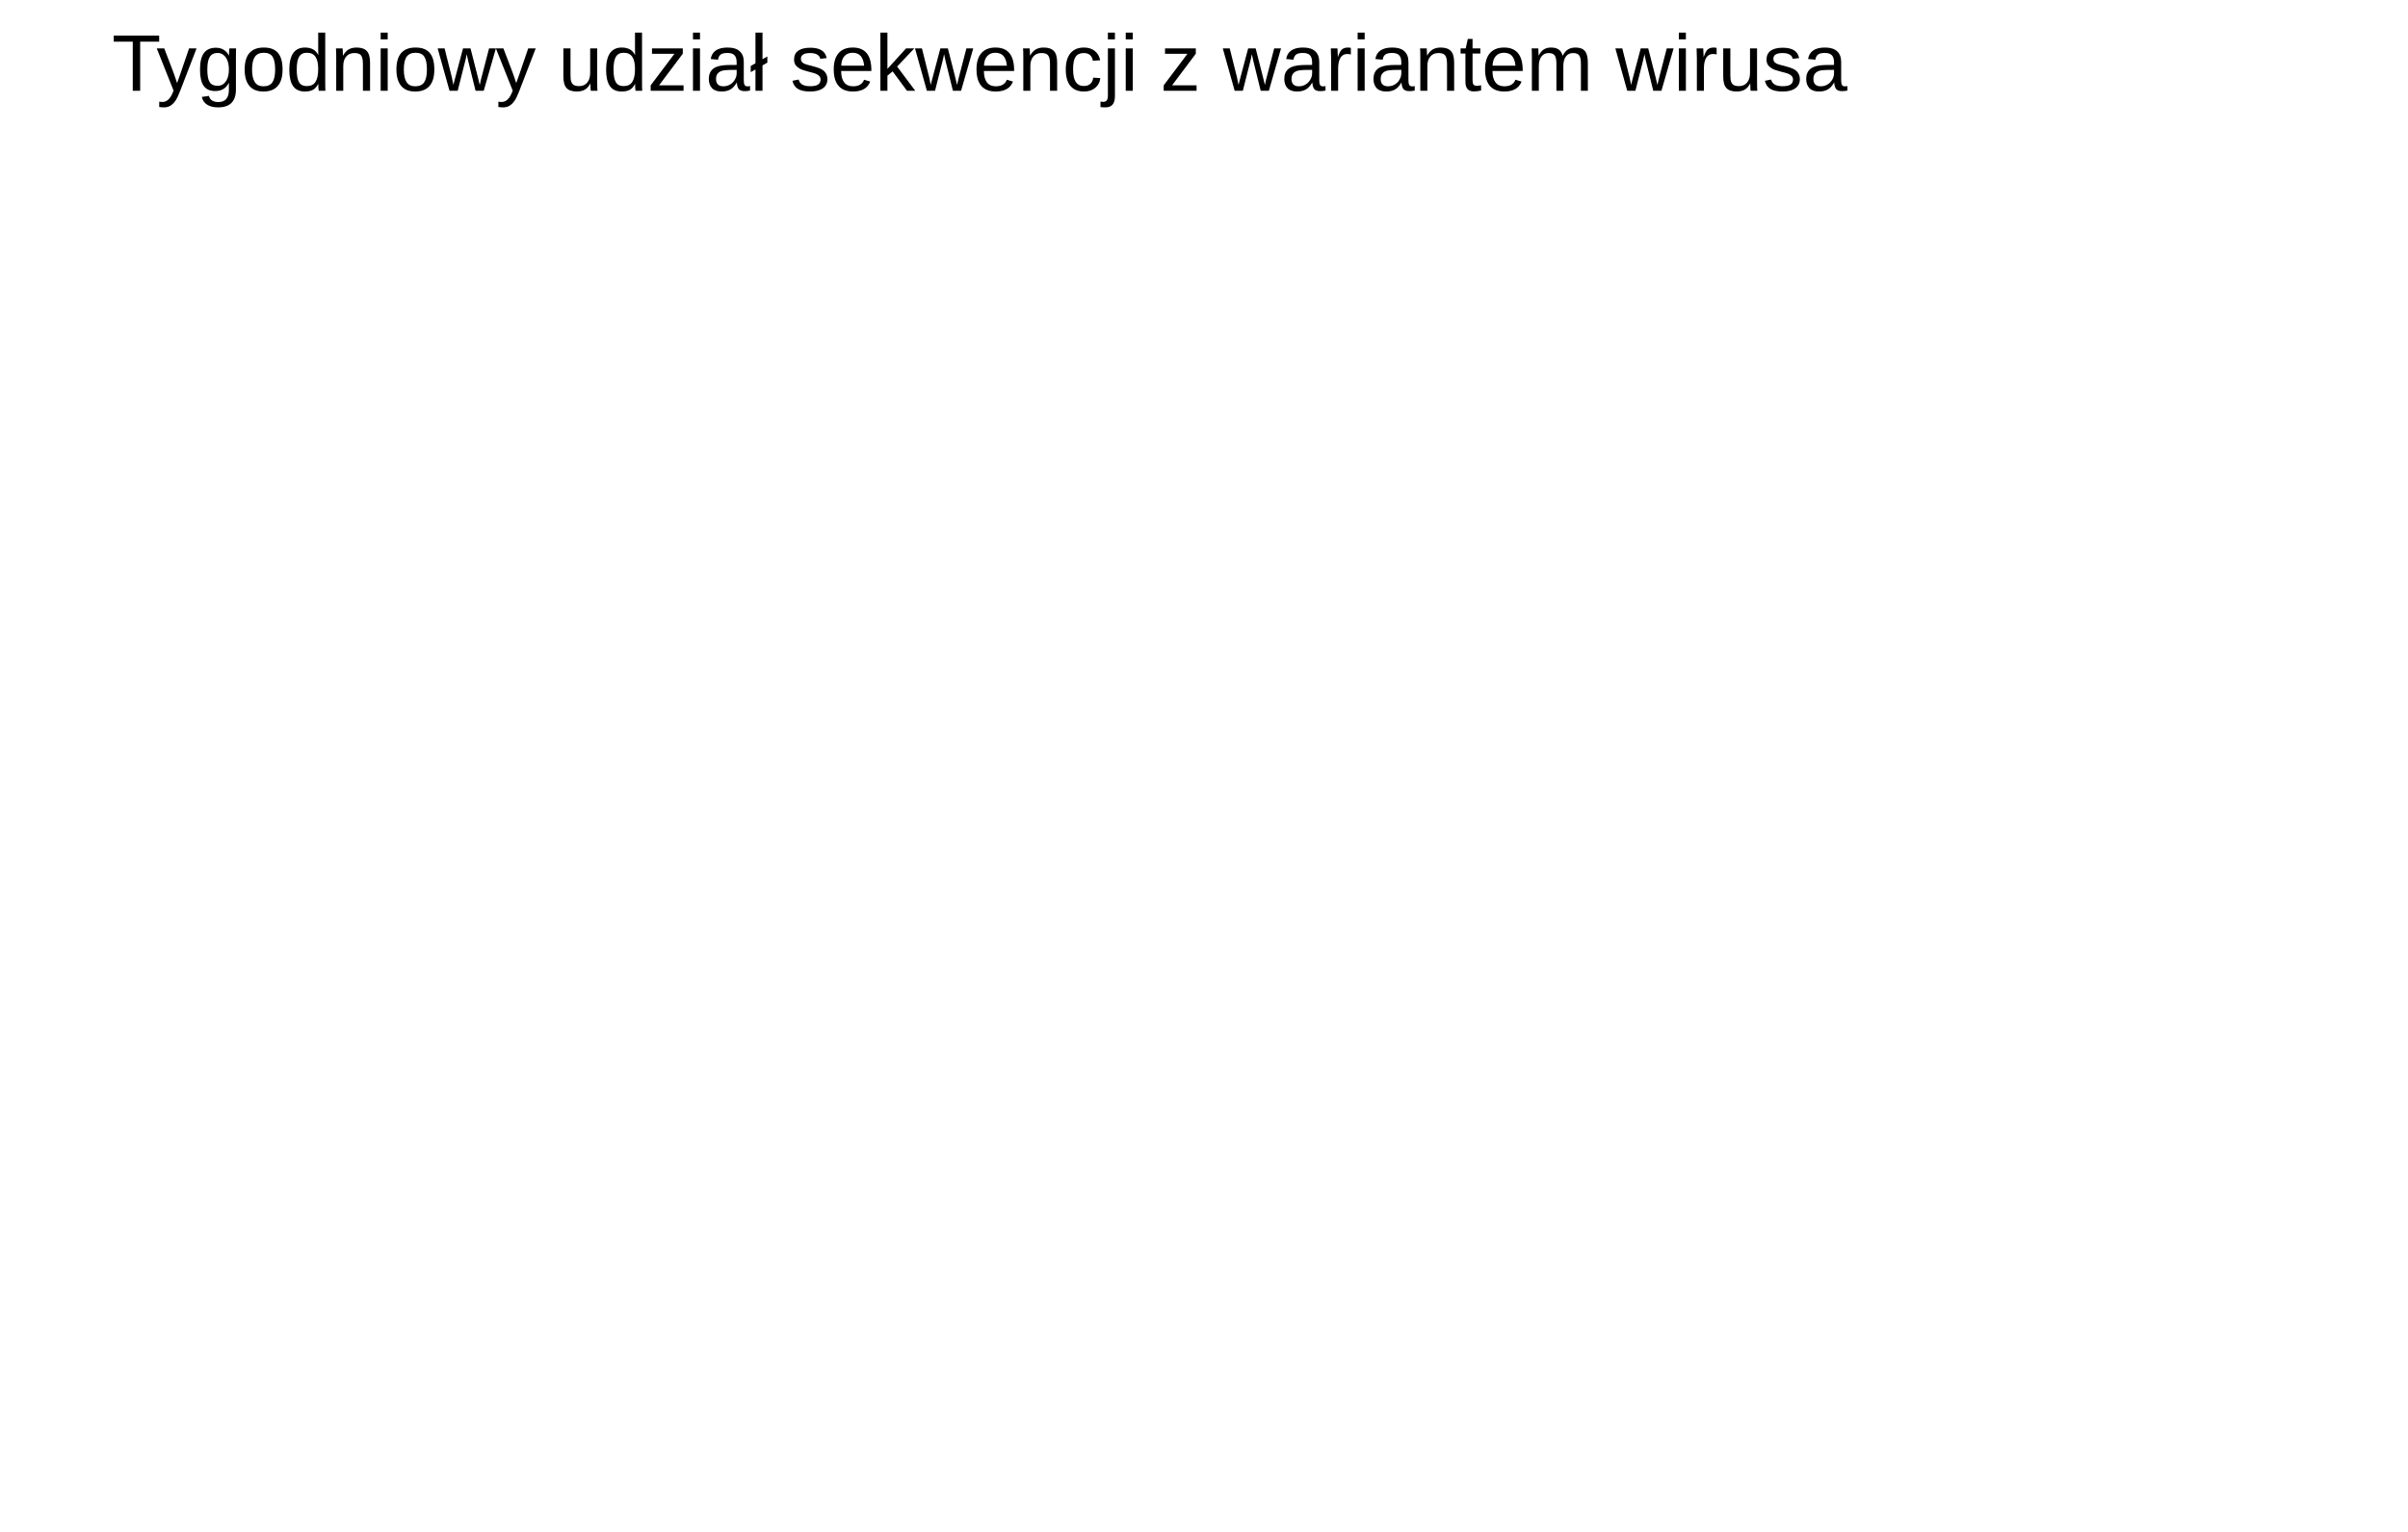
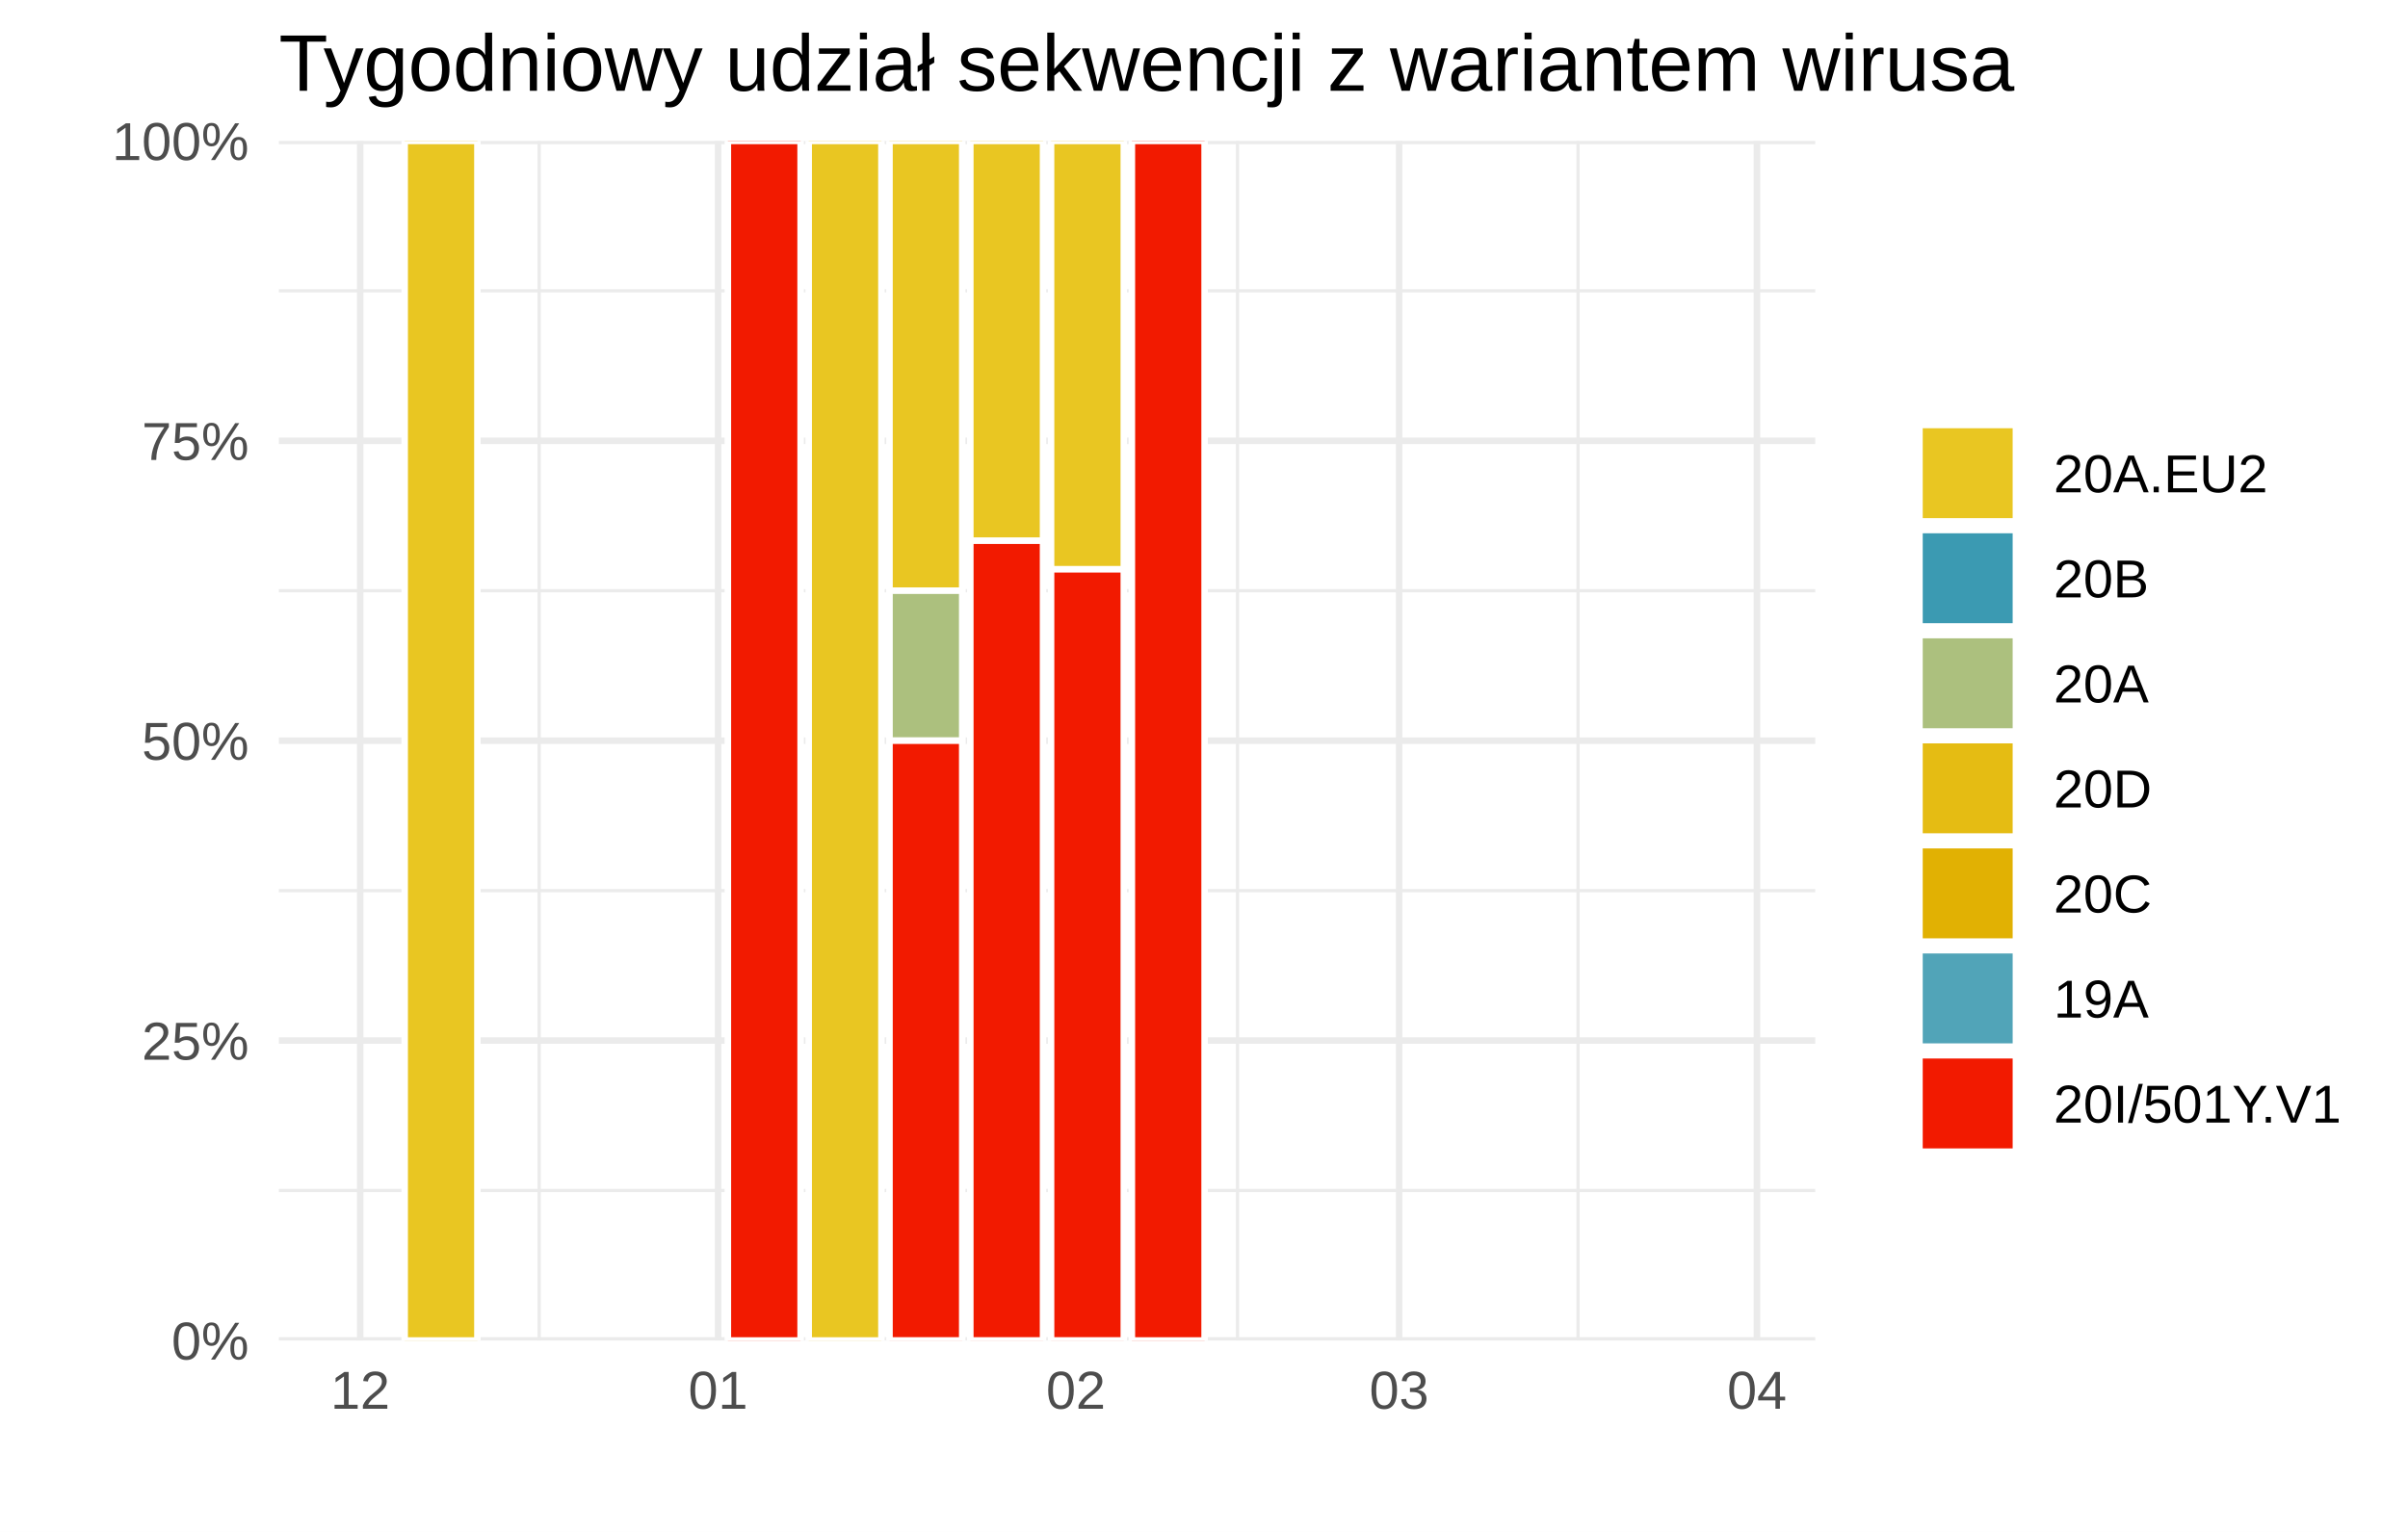
<svg xmlns="http://www.w3.org/2000/svg" class="svglite" width="396.00pt" height="252.00pt" viewBox="0 0 396.00 252.00">
  <defs>
    <style type="text/css">
    .svglite line, .svglite polyline, .svglite polygon, .svglite path, .svglite rect, .svglite circle {
      fill: none;
      stroke: #000000;
      stroke-linecap: round;
      stroke-linejoin: round;
      stroke-miterlimit: 10.00;
    }
  </style>
  </defs>
  <rect width="100%" height="100%" style="stroke: none; fill: #FFFFFF;" />
  <defs>
    <clipPath id="cpMC4wMHwzOTYuMDB8MC4wMHwyNTIuMDA=">
      <rect x="0.00" y="0.00" width="396.00" height="252.00" />
    </clipPath>
  </defs>
  <g clip-path="url(#cpMC4wMHwzOTYuMDB8MC4wMHwyNTIuMDA=)">
</g>
  <defs>
-     <clipPath id="cpMTguNDF8MzkwLjUyfDIzLjE4fDIzMy41OQ==">
-       <rect x="18.41" y="23.18" width="372.11" height="210.41" />
+     <clipPath id="cpNDUuODZ8Mjk4LjUyfDIzLjE4fDIyMC41MA==">
+       <rect x="45.86" y="23.18" width="252.66" height="197.33" />
    </clipPath>
  </defs>
-   <g clip-path="url(#cpMTguNDF8MzkwLjUyfDIzLjE4fDIzMy41OQ==)">
- </g>
+   <g clip-path="url(#cpNDUuODZ8Mjk4LjUyfDIzLjE4fDIyMC41MA==)">
+     <polyline points="45.86,195.84 298.52,195.84 " style="stroke-width: 0.53; stroke: #EBEBEB; stroke-linecap: butt;" />
+     <polyline points="45.86,146.51 298.52,146.51 " style="stroke-width: 0.53; stroke: #EBEBEB; stroke-linecap: butt;" />
+     <polyline points="45.86,97.17 298.52,97.17 " style="stroke-width: 0.53; stroke: #EBEBEB; stroke-linecap: butt;" />
+     <polyline points="45.86,47.84 298.52,47.84 " style="stroke-width: 0.53; stroke: #EBEBEB; stroke-linecap: butt;" />
+     <polyline points="88.67,220.50 88.67,23.18 " style="stroke-width: 0.53; stroke: #EBEBEB; stroke-linecap: butt;" />
+     <polyline points="147.51,220.50 147.51,23.18 " style="stroke-width: 0.53; stroke: #EBEBEB; stroke-linecap: butt;" />
+     <polyline points="203.51,220.50 203.51,23.18 " style="stroke-width: 0.53; stroke: #EBEBEB; stroke-linecap: butt;" />
+     <polyline points="259.51,220.50 259.51,23.18 " style="stroke-width: 0.53; stroke: #EBEBEB; stroke-linecap: butt;" />
+     <polyline points="45.86,220.50 298.52,220.50 " style="stroke-width: 1.07; stroke: #EBEBEB; stroke-linecap: butt;" />
+     <polyline points="45.86,171.17 298.52,171.17 " style="stroke-width: 1.07; stroke: #EBEBEB; stroke-linecap: butt;" />
+     <polyline points="45.86,121.84 298.52,121.84 " style="stroke-width: 1.07; stroke: #EBEBEB; stroke-linecap: butt;" />
+     <polyline points="45.86,72.51 298.52,72.51 " style="stroke-width: 1.07; stroke: #EBEBEB; stroke-linecap: butt;" />
+     <polyline points="45.86,23.18 298.52,23.18 " style="stroke-width: 1.07; stroke: #EBEBEB; stroke-linecap: butt;" />
+     <polyline points="59.24,220.50 59.24,23.18 " style="stroke-width: 1.07; stroke: #EBEBEB; stroke-linecap: butt;" />
+     <polyline points="118.09,220.50 118.09,23.18 " style="stroke-width: 1.07; stroke: #EBEBEB; stroke-linecap: butt;" />
+     <polyline points="176.93,220.50 176.93,23.18 " style="stroke-width: 1.07; stroke: #EBEBEB; stroke-linecap: butt;" />
+     <polyline points="230.09,220.50 230.09,23.18 " style="stroke-width: 1.07; stroke: #EBEBEB; stroke-linecap: butt;" />
+     <polyline points="288.93,220.50 288.93,23.18 " style="stroke-width: 1.07; stroke: #EBEBEB; stroke-linecap: butt;" />
+     <rect x="66.55" y="23.18" width="11.96" height="197.33" style="stroke-width: 1.07; stroke: #FFFFFF; stroke-linecap: square; stroke-linejoin: miter; fill: #E9C622;" />
+     <rect x="119.70" y="23.18" width="11.96" height="0.00" style="stroke-width: 1.07; stroke: #FFFFFF; stroke-linecap: square; stroke-linejoin: miter; fill: #E9C622;" />
+     <rect x="132.99" y="23.18" width="11.96" height="197.33" style="stroke-width: 1.07; stroke: #FFFFFF; stroke-linecap: square; stroke-linejoin: miter; fill: #E9C622;" />
+     <rect x="146.28" y="23.18" width="11.96" height="74.00" style="stroke-width: 1.07; stroke: #FFFFFF; stroke-linecap: square; stroke-linejoin: miter; fill: #E9C622;" />
+     <rect x="159.57" y="23.18" width="11.96" height="65.78" style="stroke-width: 1.07; stroke: #FFFFFF; stroke-linecap: square; stroke-linejoin: miter; fill: #E9C622;" />
+     <rect x="172.85" y="23.18" width="11.96" height="70.47" style="stroke-width: 1.07; stroke: #FFFFFF; stroke-linecap: square; stroke-linejoin: miter; fill: #E9C622;" />
+     <rect x="186.14" y="23.18" width="11.96" height="0.00" style="stroke-width: 1.07; stroke: #FFFFFF; stroke-linecap: square; stroke-linejoin: miter; fill: #E9C622;" />
+     <rect x="66.55" y="220.50" width="11.96" height="0.00" style="stroke-width: 1.07; stroke: #FFFFFF; stroke-linecap: square; stroke-linejoin: miter; fill: #3B9AB2;" />
+     <rect x="119.70" y="23.18" width="11.96" height="0.00" style="stroke-width: 1.07; stroke: #FFFFFF; stroke-linecap: square; stroke-linejoin: miter; fill: #3B9AB2;" />
+     <rect x="132.99" y="220.50" width="11.96" height="0.00" style="stroke-width: 1.07; stroke: #FFFFFF; stroke-linecap: square; stroke-linejoin: miter; fill: #3B9AB2;" />
+     <rect x="146.28" y="97.17" width="11.96" height="0.00" style="stroke-width: 1.07; stroke: #FFFFFF; stroke-linecap: square; stroke-linejoin: miter; fill: #3B9AB2;" />
+     <rect x="159.57" y="88.95" width="11.96" height="0.00" style="stroke-width: 1.07; stroke: #FFFFFF; stroke-linecap: square; stroke-linejoin: miter; fill: #3B9AB2;" />
+     <rect x="172.85" y="93.65" width="11.96" height="0.00" style="stroke-width: 1.07; stroke: #FFFFFF; stroke-linecap: square; stroke-linejoin: miter; fill: #3B9AB2;" />
+     <rect x="186.14" y="23.18" width="11.96" height="0.00" style="stroke-width: 1.07; stroke: #FFFFFF; stroke-linecap: square; stroke-linejoin: miter; fill: #3B9AB2;" />
+     <rect x="66.55" y="220.50" width="11.96" height="0.00" style="stroke-width: 1.07; stroke: #FFFFFF; stroke-linecap: square; stroke-linejoin: miter; fill: #ACC07E;" />
+     <rect x="119.70" y="23.18" width="11.96" height="0.00" style="stroke-width: 1.07; stroke: #FFFFFF; stroke-linecap: square; stroke-linejoin: miter; fill: #ACC07E;" />
+     <rect x="132.99" y="220.50" width="11.96" height="0.00" style="stroke-width: 1.07; stroke: #FFFFFF; stroke-linecap: square; stroke-linejoin: miter; fill: #ACC07E;" />
+     <rect x="146.28" y="97.17" width="11.96" height="24.67" style="stroke-width: 1.07; stroke: #FFFFFF; stroke-linecap: square; stroke-linejoin: miter; fill: #ACC07E;" />
+     <rect x="159.57" y="88.95" width="11.96" height="0.00" style="stroke-width: 1.07; stroke: #FFFFFF; stroke-linecap: square; stroke-linejoin: miter; fill: #ACC07E;" />
+     <rect x="172.85" y="93.65" width="11.96" height="0.00" style="stroke-width: 1.07; stroke: #FFFFFF; stroke-linecap: square; stroke-linejoin: miter; fill: #ACC07E;" />
+     <rect x="186.14" y="23.18" width="11.96" height="0.00" style="stroke-width: 1.07; stroke: #FFFFFF; stroke-linecap: square; stroke-linejoin: miter; fill: #ACC07E;" />
+     <rect x="66.55" y="220.50" width="11.96" height="0.00" style="stroke-width: 1.07; stroke: #FFFFFF; stroke-linecap: square; stroke-linejoin: miter; fill: #F21A00;" />
+     <rect x="119.70" y="23.18" width="11.96" height="197.33" style="stroke-width: 1.07; stroke: #FFFFFF; stroke-linecap: square; stroke-linejoin: miter; fill: #F21A00;" />
+     <rect x="132.99" y="220.50" width="11.96" height="0.00" style="stroke-width: 1.07; stroke: #FFFFFF; stroke-linecap: square; stroke-linejoin: miter; fill: #F21A00;" />
+     <rect x="146.28" y="121.84" width="11.96" height="98.66" style="stroke-width: 1.07; stroke: #FFFFFF; stroke-linecap: square; stroke-linejoin: miter; fill: #F21A00;" />
+     <rect x="159.57" y="88.95" width="11.96" height="131.55" style="stroke-width: 1.07; stroke: #FFFFFF; stroke-linecap: square; stroke-linejoin: miter; fill: #F21A00;" />
+     <rect x="172.85" y="93.65" width="11.96" height="126.85" style="stroke-width: 1.07; stroke: #FFFFFF; stroke-linecap: square; stroke-linejoin: miter; fill: #F21A00;" />
+     <rect x="186.14" y="23.18" width="11.96" height="197.33" style="stroke-width: 1.07; stroke: #FFFFFF; stroke-linecap: square; stroke-linejoin: miter; fill: #F21A00;" />
+     <rect x="66.55" y="220.50" width="11.96" height="0.00" style="stroke-width: 1.07; stroke: #FFFFFF; stroke-linecap: square; stroke-linejoin: miter; fill: #E5BC13;" />
+     <rect x="119.70" y="23.18" width="11.96" height="0.00" style="stroke-width: 1.07; stroke: #FFFFFF; stroke-linecap: square; stroke-linejoin: miter; fill: #E5BC13;" />
+     <rect x="132.99" y="220.50" width="11.96" height="0.00" style="stroke-width: 1.07; stroke: #FFFFFF; stroke-linecap: square; stroke-linejoin: miter; fill: #E5BC13;" />
+     <rect x="146.28" y="121.84" width="11.96" height="0.00" style="stroke-width: 1.07; stroke: #FFFFFF; stroke-linecap: square; stroke-linejoin: miter; fill: #E5BC13;" />
+     <rect x="159.57" y="88.95" width="11.96" height="0.00" style="stroke-width: 1.07; stroke: #FFFFFF; stroke-linecap: square; stroke-linejoin: miter; fill: #E5BC13;" />
+     <rect x="172.85" y="93.65" width="11.96" height="0.00" style="stroke-width: 1.07; stroke: #FFFFFF; stroke-linecap: square; stroke-linejoin: miter; fill: #E5BC13;" />
+     <rect x="186.14" y="23.18" width="11.96" height="0.00" style="stroke-width: 1.07; stroke: #FFFFFF; stroke-linecap: square; stroke-linejoin: miter; fill: #E5BC13;" />
+     <rect x="66.55" y="220.50" width="11.96" height="0.00" style="stroke-width: 1.07; stroke: #FFFFFF; stroke-linecap: square; stroke-linejoin: miter; fill: #E1B103;" />
+     <rect x="119.70" y="23.18" width="11.96" height="0.00" style="stroke-width: 1.07; stroke: #FFFFFF; stroke-linecap: square; stroke-linejoin: miter; fill: #E1B103;" />
+     <rect x="132.99" y="220.50" width="11.96" height="0.00" style="stroke-width: 1.07; stroke: #FFFFFF; stroke-linecap: square; stroke-linejoin: miter; fill: #E1B103;" />
+     <rect x="146.28" y="121.84" width="11.96" height="0.00" style="stroke-width: 1.07; stroke: #FFFFFF; stroke-linecap: square; stroke-linejoin: miter; fill: #E1B103;" />
+     <rect x="159.57" y="88.95" width="11.96" height="0.00" style="stroke-width: 1.07; stroke: #FFFFFF; stroke-linecap: square; stroke-linejoin: miter; fill: #E1B103;" />
+     <rect x="172.85" y="93.65" width="11.96" height="0.00" style="stroke-width: 1.07; stroke: #FFFFFF; stroke-linecap: square; stroke-linejoin: miter; fill: #E1B103;" />
+     <rect x="186.14" y="23.18" width="11.96" height="0.00" style="stroke-width: 1.07; stroke: #FFFFFF; stroke-linecap: square; stroke-linejoin: miter; fill: #E1B103;" />
+     <rect x="66.55" y="220.50" width="11.96" height="0.00" style="stroke-width: 1.07; stroke: #FFFFFF; stroke-linecap: square; stroke-linejoin: miter; fill: #51A4B8;" />
+     <rect x="119.70" y="23.18" width="11.96" height="0.00" style="stroke-width: 1.07; stroke: #FFFFFF; stroke-linecap: square; stroke-linejoin: miter; fill: #51A4B8;" />
+     <rect x="132.99" y="220.50" width="11.96" height="0.00" style="stroke-width: 1.07; stroke: #FFFFFF; stroke-linecap: square; stroke-linejoin: miter; fill: #51A4B8;" />
+     <rect x="146.28" y="121.84" width="11.96" height="0.00" style="stroke-width: 1.07; stroke: #FFFFFF; stroke-linecap: square; stroke-linejoin: miter; fill: #51A4B8;" />
+     <rect x="159.57" y="88.95" width="11.96" height="0.00" style="stroke-width: 1.07; stroke: #FFFFFF; stroke-linecap: square; stroke-linejoin: miter; fill: #51A4B8;" />
+     <rect x="172.85" y="93.65" width="11.96" height="0.00" style="stroke-width: 1.07; stroke: #FFFFFF; stroke-linecap: square; stroke-linejoin: miter; fill: #51A4B8;" />
+     <rect x="186.14" y="23.18" width="11.96" height="0.00" style="stroke-width: 1.07; stroke: #FFFFFF; stroke-linecap: square; stroke-linejoin: miter; fill: #51A4B8;" />
+   </g>
  <g clip-path="url(#cpMC4wMHwzOTYuMDB8MC4wMHwyNTIuMDA=)">
-     <text x="18.41" y="14.93" style="font-size: 13.20px; font-family: Arial;" textLength="285.19px" lengthAdjust="spacingAndGlyphs">Tygodniowy udział sekwencji z wariantem wirusa</text>
+     <text x="40.93" y="223.65" text-anchor="end" style="font-size: 8.80px; fill: #4D4D4D; font-family: Arial;" textLength="12.72px" lengthAdjust="spacingAndGlyphs">0%</text>
+     <text x="40.93" y="174.32" text-anchor="end" style="font-size: 8.80px; fill: #4D4D4D; font-family: Arial;" textLength="17.62px" lengthAdjust="spacingAndGlyphs">25%</text>
+     <text x="40.93" y="124.99" text-anchor="end" style="font-size: 8.80px; fill: #4D4D4D; font-family: Arial;" textLength="17.62px" lengthAdjust="spacingAndGlyphs">50%</text>
+     <text x="40.93" y="75.66" text-anchor="end" style="font-size: 8.80px; fill: #4D4D4D; font-family: Arial;" textLength="17.62px" lengthAdjust="spacingAndGlyphs">75%</text>
+     <text x="40.93" y="26.33" text-anchor="end" style="font-size: 8.80px; fill: #4D4D4D; font-family: Arial;" textLength="22.51px" lengthAdjust="spacingAndGlyphs">100%</text>
+     <text x="59.24" y="231.74" text-anchor="middle" style="font-size: 8.80px; fill: #4D4D4D; font-family: Arial;" textLength="9.79px" lengthAdjust="spacingAndGlyphs">12</text>
+     <text x="118.09" y="231.74" text-anchor="middle" style="font-size: 8.80px; fill: #4D4D4D; font-family: Arial;" textLength="9.79px" lengthAdjust="spacingAndGlyphs">01</text>
+     <text x="176.93" y="231.74" text-anchor="middle" style="font-size: 8.80px; fill: #4D4D4D; font-family: Arial;" textLength="9.79px" lengthAdjust="spacingAndGlyphs">02</text>
+     <text x="230.09" y="231.74" text-anchor="middle" style="font-size: 8.80px; fill: #4D4D4D; font-family: Arial;" textLength="9.79px" lengthAdjust="spacingAndGlyphs">03</text>
+     <text x="288.93" y="231.74" text-anchor="middle" style="font-size: 8.80px; fill: #4D4D4D; font-family: Arial;" textLength="9.79px" lengthAdjust="spacingAndGlyphs">04</text>
+     <rect x="315.66" y="69.91" width="15.86" height="15.86" style="stroke-width: 1.07; stroke: #FFFFFF; stroke-linecap: square; stroke-linejoin: miter; fill: #E9C622;" />
+     <rect x="315.66" y="87.19" width="15.86" height="15.86" style="stroke-width: 1.07; stroke: #FFFFFF; stroke-linecap: square; stroke-linejoin: miter; fill: #3B9AB2;" />
+     <rect x="315.66" y="104.47" width="15.86" height="15.86" style="stroke-width: 1.07; stroke: #FFFFFF; stroke-linecap: square; stroke-linejoin: miter; fill: #ACC07E;" />
+     <rect x="315.66" y="121.75" width="15.86" height="15.86" style="stroke-width: 1.07; stroke: #FFFFFF; stroke-linecap: square; stroke-linejoin: miter; fill: #E5BC13;" />
+     <rect x="315.66" y="139.03" width="15.86" height="15.86" style="stroke-width: 1.07; stroke: #FFFFFF; stroke-linecap: square; stroke-linejoin: miter; fill: #E1B103;" />
+     <rect x="315.66" y="156.31" width="15.86" height="15.86" style="stroke-width: 1.07; stroke: #FFFFFF; stroke-linecap: square; stroke-linejoin: miter; fill: #51A4B8;" />
+     <rect x="315.66" y="173.59" width="15.86" height="15.86" style="stroke-width: 1.07; stroke: #FFFFFF; stroke-linecap: square; stroke-linejoin: miter; fill: #F21A00;" />
+     <text x="337.72" y="80.99" style="font-size: 8.80px; font-family: Arial;" textLength="35.22px" lengthAdjust="spacingAndGlyphs">20A.EU2</text>
+     <text x="337.72" y="98.27" style="font-size: 8.80px; font-family: Arial;" textLength="15.66px" lengthAdjust="spacingAndGlyphs">20B</text>
+     <text x="337.72" y="115.55" style="font-size: 8.80px; font-family: Arial;" textLength="15.66px" lengthAdjust="spacingAndGlyphs">20A</text>
+     <text x="337.72" y="132.83" style="font-size: 8.80px; font-family: Arial;" textLength="16.14px" lengthAdjust="spacingAndGlyphs">20D</text>
+     <text x="337.72" y="150.11" style="font-size: 8.80px; font-family: Arial;" textLength="16.14px" lengthAdjust="spacingAndGlyphs">20C</text>
+     <text x="337.72" y="167.39" style="font-size: 8.80px; font-family: Arial;" textLength="15.66px" lengthAdjust="spacingAndGlyphs">19A</text>
+     <text x="337.72" y="184.67" style="font-size: 8.80px; font-family: Arial;" textLength="47.33px" lengthAdjust="spacingAndGlyphs">20I/501Y.V1</text>
+     <text x="45.86" y="14.93" style="font-size: 13.20px; font-family: Arial;" textLength="285.19px" lengthAdjust="spacingAndGlyphs">Tygodniowy udział sekwencji z wariantem wirusa</text>
  </g>
</svg>
